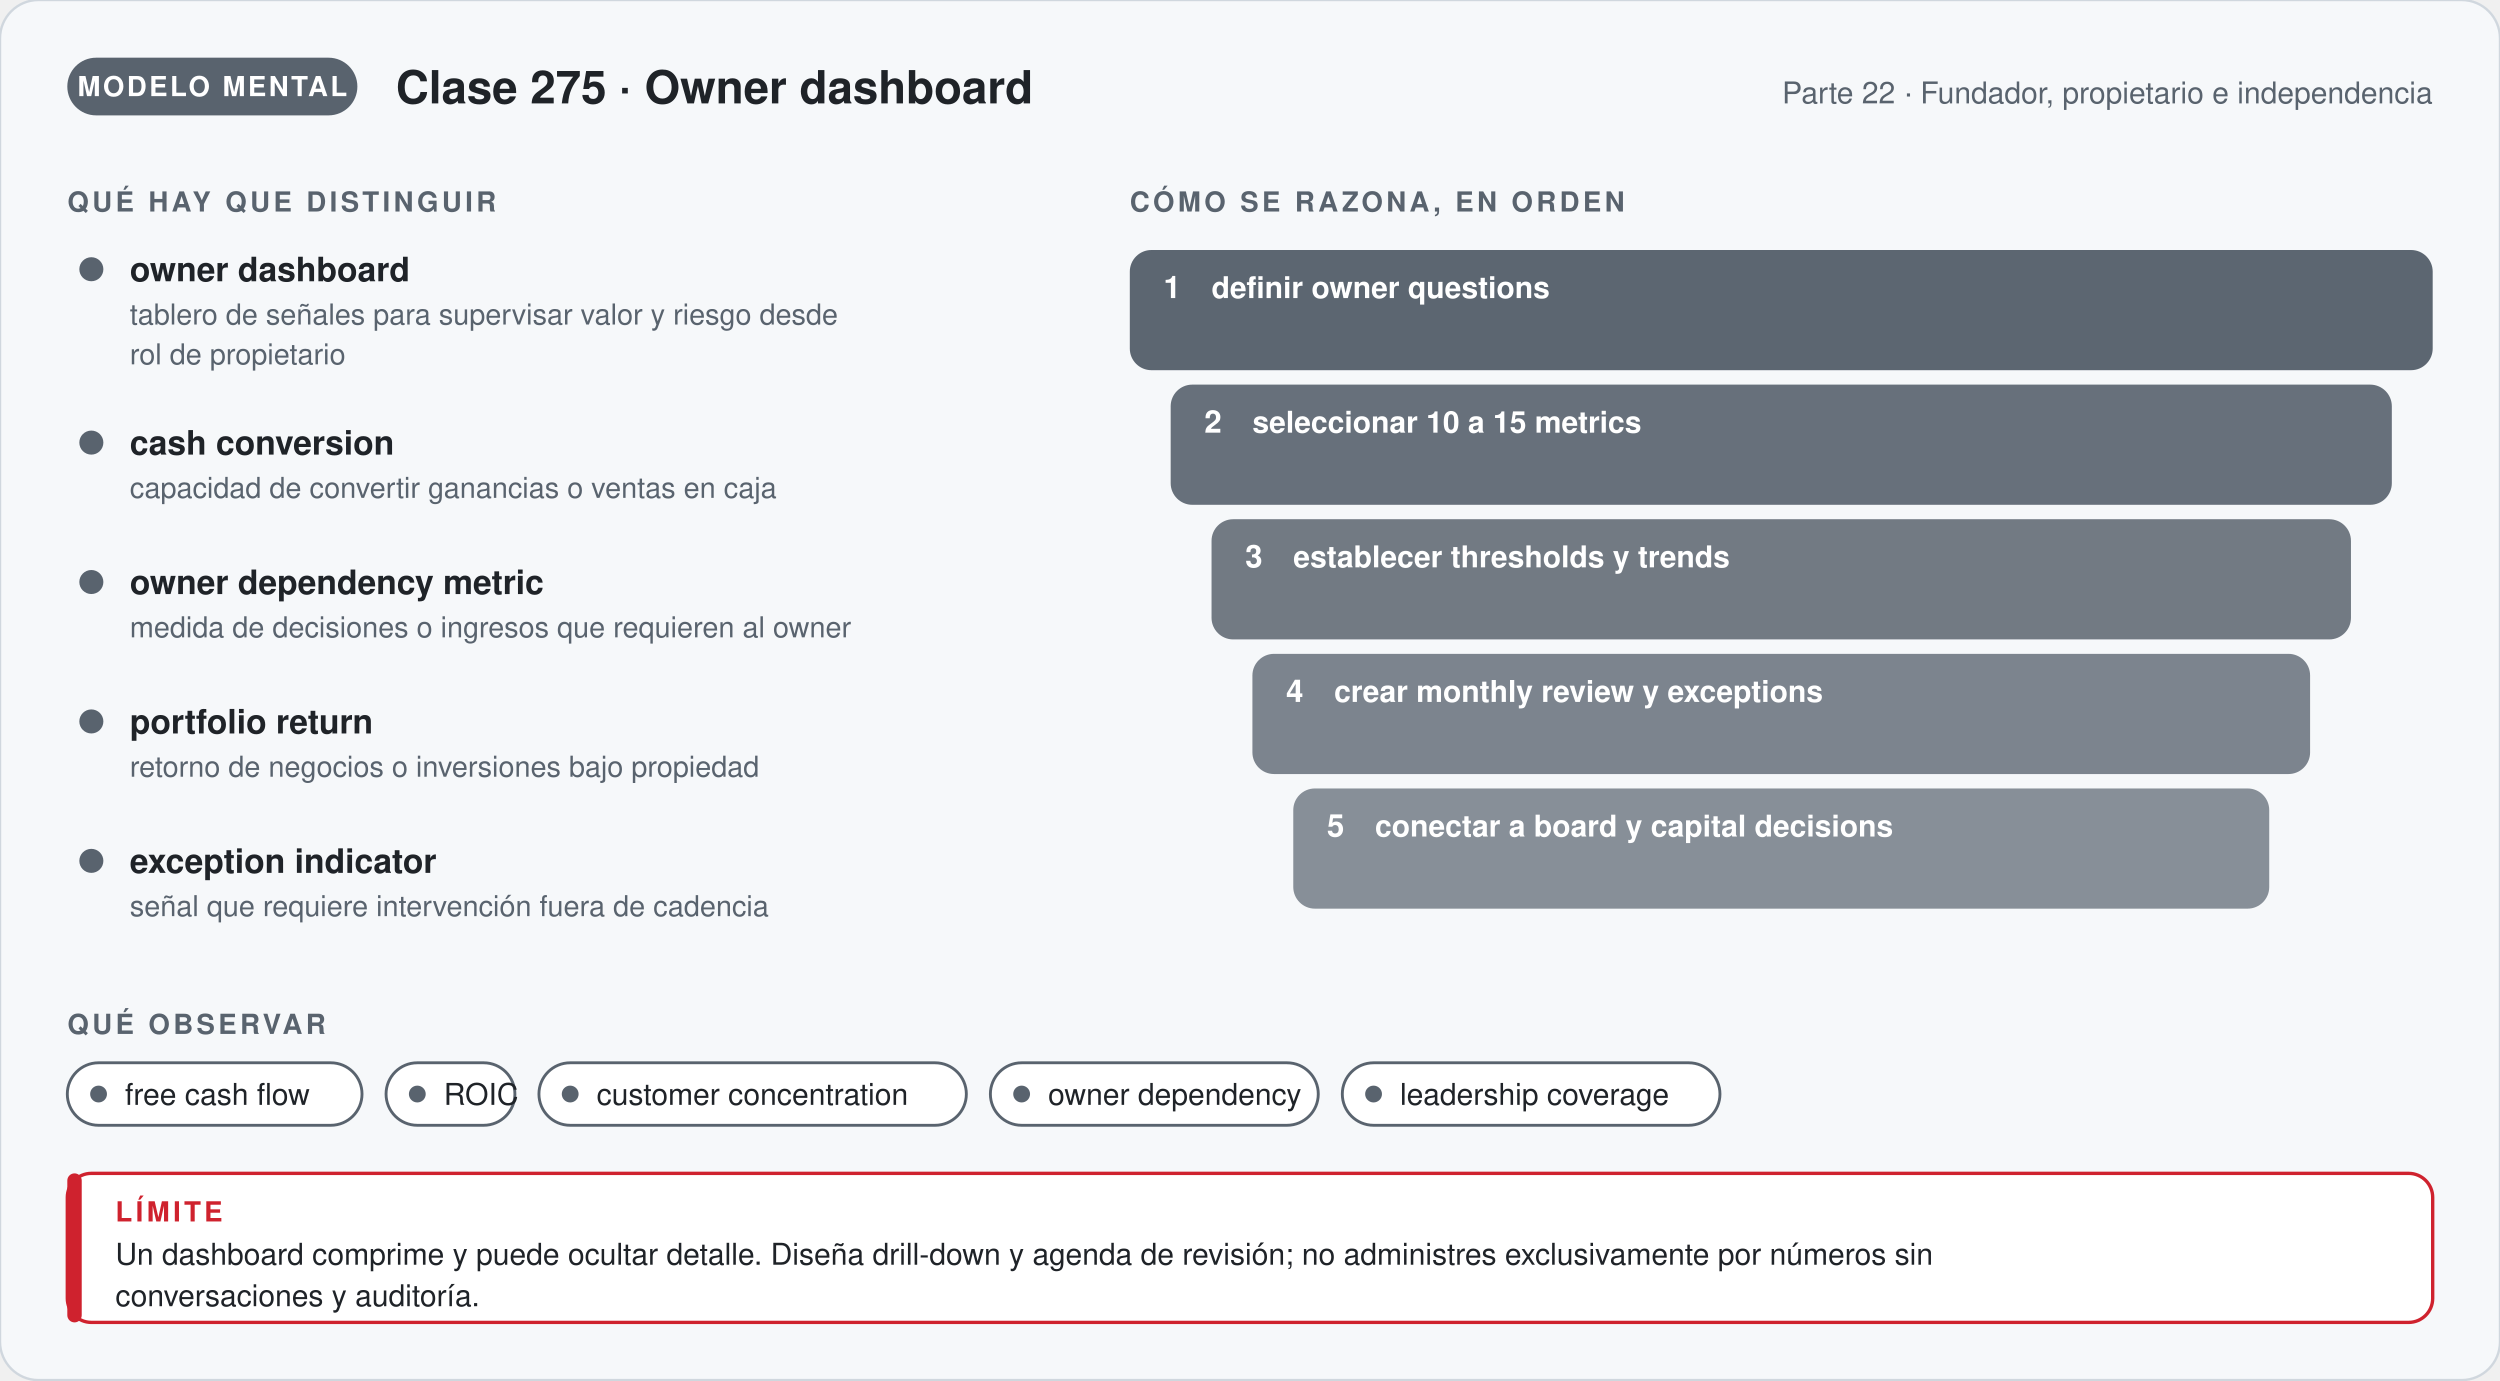
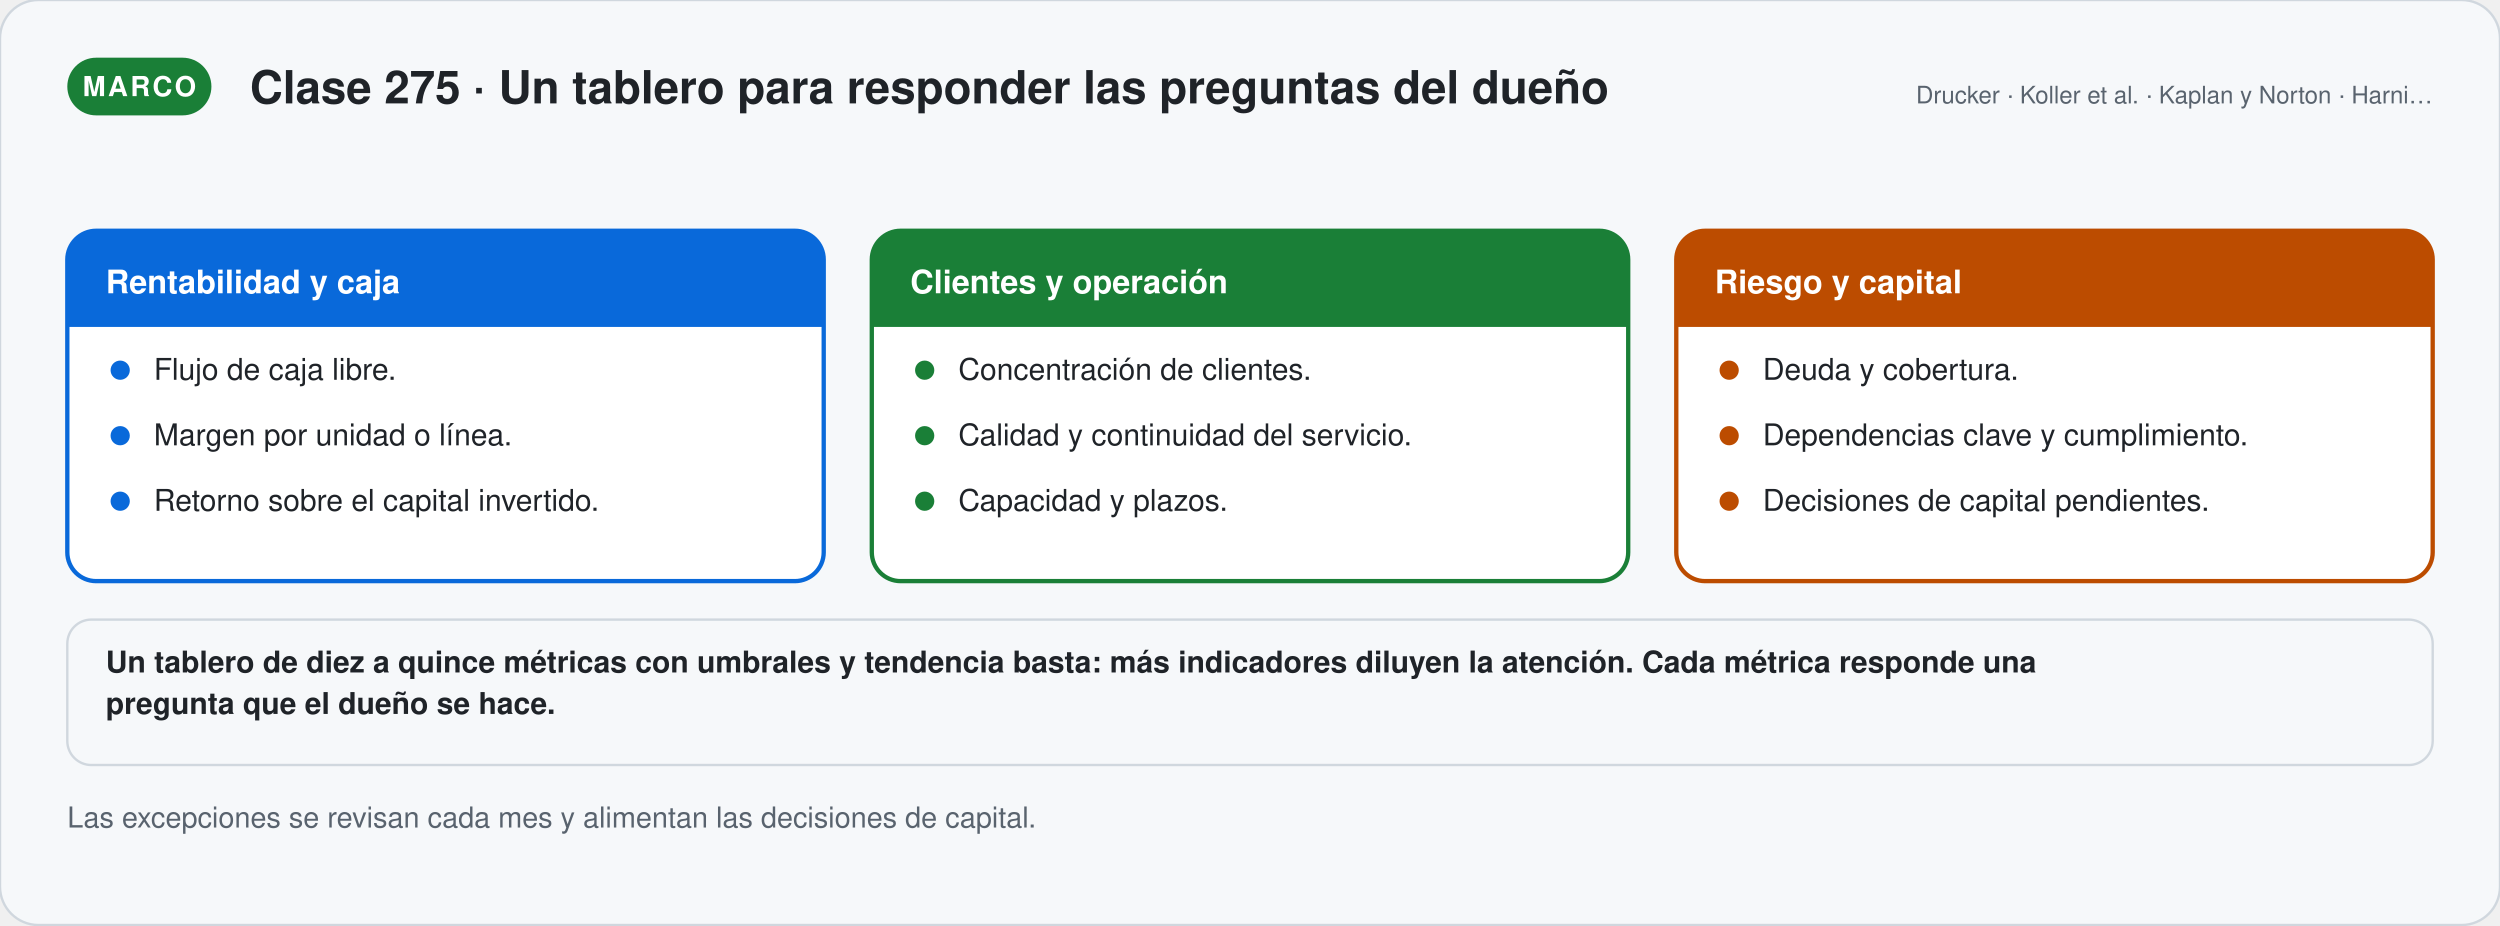
- <svg xmlns="http://www.w3.org/2000/svg" viewBox="0 0 1040 574.12" width="1040" role="img" aria-labelledby="t-g275 d-g275" font-family="'Segoe UI', 'Helvetica Neue', Helvetica, Arial, sans-serif">
+ <svg xmlns="http://www.w3.org/2000/svg" viewBox="0 0 1040 384.81" width="1040" role="img" aria-labelledby="t-s275 d-s275" font-family="'Segoe UI', 'Helvetica Neue', Helvetica, Arial, sans-serif">
  <defs>
-     <marker id="p-g275" viewBox="0 0 10 10" refX="8" refY="5" markerWidth="7" markerHeight="7" orient="auto">
+     <marker id="p-s275" viewBox="0 0 10 10" refX="8" refY="5" markerWidth="7" markerHeight="7" orient="auto">
      <path d="M1,1 L9,5 L1,9 Z" fill="#59636e" />
    </marker>
  </defs>
-   <rect width="1040" height="574.12" rx="16" fill="#f6f8fa" stroke="#d0d7de" />
-   <rect x="28" y="24" width="120.67" height="24" rx="12" fill="#59636e" />
-   <text x="88.335" y="40" font-size="11.5" font-weight="700" fill="#ffffff" text-anchor="middle" letter-spacing="1">MODELO MENTAL</text>
-   <text x="164.67" y="43" font-size="19" font-weight="700" fill="#1f2328" text-anchor="start">Clase 275 · Owner dashboard</text>
-   <text x="1012" y="43" font-size="12.5" font-weight="400" fill="#59636e" text-anchor="end">Parte 22 · Fundador, propietario e independencia</text>
-   <text x="28" y="88" font-size="11.5" font-weight="700" fill="#59636e" text-anchor="start" letter-spacing="1.4">QUÉ HAY QUE DISTINGUIR</text>
-   <circle cx="38" cy="112" r="5" fill="#59636e" />
-   <text x="54" y="117" font-size="14" font-weight="700" fill="#1f2328" text-anchor="start">owner dashboard</text>
-   <text x="54" y="135" font-size="12" font-weight="400" fill="#59636e" text-anchor="start">tablero de señales para supervisar valor y riesgo desde</text>
-   <text x="54" y="151.56" font-size="12" font-weight="400" fill="#59636e" text-anchor="start">rol de propietario</text>
-   <circle cx="38" cy="184.12" r="5" fill="#59636e" />
-   <text x="54" y="189.12" font-size="14" font-weight="700" fill="#1f2328" text-anchor="start">cash conversion</text>
-   <text x="54" y="207.12" font-size="12" font-weight="400" fill="#59636e" text-anchor="start">capacidad de convertir ganancias o ventas en caja</text>
-   <circle cx="38" cy="242.12" r="5" fill="#59636e" />
-   <text x="54" y="247.12" font-size="14" font-weight="700" fill="#1f2328" text-anchor="start">owner dependency metric</text>
-   <text x="54" y="265.12" font-size="12" font-weight="400" fill="#59636e" text-anchor="start">medida de decisiones o ingresos que requieren al owner</text>
-   <circle cx="38" cy="300.12" r="5" fill="#59636e" />
-   <text x="54" y="305.12" font-size="14" font-weight="700" fill="#1f2328" text-anchor="start">portfolio return</text>
-   <text x="54" y="323.12" font-size="12" font-weight="400" fill="#59636e" text-anchor="start">retorno de negocios o inversiones bajo propiedad</text>
-   <circle cx="38" cy="358.12" r="5" fill="#59636e" />
-   <text x="54" y="363.12" font-size="14" font-weight="700" fill="#1f2328" text-anchor="start">exception indicator</text>
-   <text x="54" y="381.12" font-size="12" font-weight="400" fill="#59636e" text-anchor="start">señal que requiere intervención fuera de cadencia</text>
-   <text x="470" y="88" font-size="11.5" font-weight="700" fill="#59636e" text-anchor="start" letter-spacing="1.4">CÓMO SE RAZONA, EN ORDEN</text>
-   <rect x="470" y="104" width="542" height="50" rx="9" fill="#59636e" stroke="#59636e" stroke-width="0" fill-opacity="0.98" />
-   <text x="484" y="124" font-size="13" font-weight="800" fill="#ffffff" text-anchor="start">1</text>
-   <text x="504" y="124" font-size="12.5" font-weight="600" fill="#ffffff" text-anchor="start">definir owner questions</text>
-   <rect x="487" y="160" width="508" height="50" rx="9" fill="#59636e" stroke="#59636e" stroke-width="0" fill-opacity="0.91" />
-   <text x="501" y="180" font-size="13" font-weight="800" fill="#ffffff" text-anchor="start">2</text>
-   <text x="521" y="180" font-size="12.5" font-weight="600" fill="#ffffff" text-anchor="start">seleccionar 10 a 15 metrics</text>
-   <rect x="504" y="216" width="474" height="50" rx="9" fill="#59636e" stroke="#59636e" stroke-width="0" fill-opacity="0.84" />
-   <text x="518" y="236" font-size="13" font-weight="800" fill="#ffffff" text-anchor="start">3</text>
-   <text x="538" y="236" font-size="12.5" font-weight="600" fill="#ffffff" text-anchor="start">establecer thresholds y trends</text>
-   <rect x="521" y="272" width="440" height="50" rx="9" fill="#59636e" stroke="#59636e" stroke-width="0" fill-opacity="0.77" />
-   <text x="535" y="292" font-size="13" font-weight="800" fill="#ffffff" text-anchor="start">4</text>
-   <text x="555" y="292" font-size="12.5" font-weight="600" fill="#ffffff" text-anchor="start">crear monthly review y exceptions</text>
-   <rect x="538" y="328" width="406" height="50" rx="9" fill="#59636e" stroke="#59636e" stroke-width="0" fill-opacity="0.7" />
-   <text x="552" y="348" font-size="13" font-weight="800" fill="#ffffff" text-anchor="start">5</text>
-   <text x="572" y="348" font-size="12.5" font-weight="600" fill="#ffffff" text-anchor="start">conectar a board y capital decisions</text>
-   <text x="28" y="430.12" font-size="11.5" font-weight="700" fill="#59636e" text-anchor="start" letter-spacing="1.4">QUÉ OBSERVAR</text>
-   <rect x="28" y="442.12" width="122.6" height="26" rx="13" fill="#ffffff" stroke="#59636e" stroke-width="1.2" />
-   <circle cx="41" cy="455.12" r="3.5" fill="#59636e" />
-   <text x="52" y="459.62" font-size="12.5" font-weight="400" fill="#1f2328" text-anchor="start">free cash flow</text>
-   <rect x="160.6" y="442.12" width="53.6" height="26" rx="13" fill="#ffffff" stroke="#59636e" stroke-width="1.2" />
-   <circle cx="173.6" cy="455.12" r="3.5" fill="#59636e" />
-   <text x="184.6" y="459.62" font-size="12.5" font-weight="400" fill="#1f2328" text-anchor="start">ROIC</text>
-   <rect x="224.2" y="442.12" width="177.8" height="26" rx="13" fill="#ffffff" stroke="#59636e" stroke-width="1.2" />
-   <circle cx="237.2" cy="455.12" r="3.5" fill="#59636e" />
-   <text x="248.2" y="459.62" font-size="12.5" font-weight="400" fill="#1f2328" text-anchor="start">customer concentration</text>
-   <rect x="412" y="442.12" width="136.4" height="26" rx="13" fill="#ffffff" stroke="#59636e" stroke-width="1.2" />
-   <circle cx="425" cy="455.12" r="3.5" fill="#59636e" />
-   <text x="436" y="459.62" font-size="12.5" font-weight="400" fill="#1f2328" text-anchor="start">owner dependency</text>
-   <rect x="558.4" y="442.12" width="157.1" height="26" rx="13" fill="#ffffff" stroke="#59636e" stroke-width="1.2" />
-   <circle cx="571.4" cy="455.12" r="3.5" fill="#59636e" />
-   <text x="582.4" y="459.62" font-size="12.5" font-weight="400" fill="#1f2328" text-anchor="start">leadership coverage</text>
-   <rect x="28" y="488.12" width="984" height="62" rx="10" fill="#ffffff" stroke="#cf222e" stroke-width="1.4" />
-   <rect x="28" y="488.12" width="6" height="62" rx="3" fill="#cf222e" />
-   <text x="48" y="508.12" font-size="11.5" font-weight="700" fill="#cf222e" text-anchor="start" letter-spacing="1.4">LÍMITE</text>
-   <text x="48" y="526.12" font-size="12.5" font-weight="400" fill="#1f2328" text-anchor="start">Un dashboard comprime y puede ocultar detalle. Diseña drill-down y agenda de revisión; no administres exclusivamente por números sin</text>
-   <text x="48" y="543.37" font-size="12.5" font-weight="400" fill="#1f2328" text-anchor="start">conversaciones y auditoría.</text>
+   <rect width="1040" height="384.81" rx="16" fill="#f6f8fa" stroke="#d0d7de" />
+   <rect x="28" y="24" width="59.95" height="24" rx="12" fill="#1a7f37" />
+   <text x="57.975" y="40" font-size="11.5" font-weight="700" fill="#ffffff" text-anchor="middle" letter-spacing="1">MARCO</text>
+   <text x="103.95" y="43" font-size="19" font-weight="700" fill="#1f2328" text-anchor="start">Clase 275 · Un tablero para responder las preguntas del dueño</text>
+   <text x="1012" y="43" font-size="10" font-weight="400" fill="#59636e" text-anchor="end">Drucker · Koller et al. · Kaplan y Norton · Harni…</text>
+   <rect x="28" y="96" width="314.667" height="145.75" rx="12" fill="#ffffff" stroke="#0969da" stroke-width="1.8" />
+   <path d="M28.0,136 V108 a12,12 0 0 1 12,-12 H330.667 a12,12 0 0 1 12,12 V136 Z" fill="#0969da" />
+   <text x="44" y="122" font-size="13.5" font-weight="800" fill="#ffffff" text-anchor="start">Rentabilidad y caja</text>
+   <circle cx="50.0" cy="154" r="4" fill="#0969da" />
+   <text x="64" y="158" font-size="12.5" font-weight="400" fill="#1f2328" text-anchor="start">Flujo de caja libre.</text>
+   <circle cx="50.0" cy="181.25" r="4" fill="#0969da" />
+   <text x="64" y="185.25" font-size="12.5" font-weight="400" fill="#1f2328" text-anchor="start">Margen por unidad o línea.</text>
+   <circle cx="50.0" cy="208.5" r="4" fill="#0969da" />
+   <text x="64" y="212.5" font-size="12.5" font-weight="400" fill="#1f2328" text-anchor="start">Retorno sobre el capital invertido.</text>
+   <rect x="362.667" y="96" width="314.667" height="145.75" rx="12" fill="#ffffff" stroke="#1a7f37" stroke-width="1.8" />
+   <path d="M362.667,136 V108 a12,12 0 0 1 12,-12 H665.333 a12,12 0 0 1 12,12 V136 Z" fill="#1a7f37" />
+   <text x="378.667" y="122" font-size="13.5" font-weight="800" fill="#ffffff" text-anchor="start">Clientes y operación</text>
+   <circle cx="384.667" cy="154" r="4" fill="#1a7f37" />
+   <text x="398.667" y="158" font-size="12.5" font-weight="400" fill="#1f2328" text-anchor="start">Concentración de clientes.</text>
+   <circle cx="384.667" cy="181.25" r="4" fill="#1a7f37" />
+   <text x="398.667" y="185.25" font-size="12.5" font-weight="400" fill="#1f2328" text-anchor="start">Calidad y continuidad del servicio.</text>
+   <circle cx="384.667" cy="208.5" r="4" fill="#1a7f37" />
+   <text x="398.667" y="212.5" font-size="12.5" font-weight="400" fill="#1f2328" text-anchor="start">Capacidad y plazos.</text>
+   <rect x="697.333" y="96" width="314.667" height="145.75" rx="12" fill="#ffffff" stroke="#bc4c00" stroke-width="1.8" />
+   <path d="M697.333,136 V108 a12,12 0 0 1 12,-12 H1000.0 a12,12 0 0 1 12,12 V136 Z" fill="#bc4c00" />
+   <text x="713.333" y="122" font-size="13.5" font-weight="800" fill="#ffffff" text-anchor="start">Riesgo y capital</text>
+   <circle cx="719.333" cy="154" r="4" fill="#bc4c00" />
+   <text x="733.333" y="158" font-size="12.5" font-weight="400" fill="#1f2328" text-anchor="start">Deuda y cobertura.</text>
+   <circle cx="719.333" cy="181.25" r="4" fill="#bc4c00" />
+   <text x="733.333" y="185.25" font-size="12.5" font-weight="400" fill="#1f2328" text-anchor="start">Dependencias clave y cumplimiento.</text>
+   <circle cx="719.333" cy="208.5" r="4" fill="#bc4c00" />
+   <text x="733.333" y="212.5" font-size="12.5" font-weight="400" fill="#1f2328" text-anchor="start">Decisiones de capital pendientes.</text>
+   <rect x="28" y="257.75" width="984" height="60.5" rx="10" fill="#f6f8fa" stroke="#d0d7de" stroke-width="1" />
+   <text x="44" y="279.75" font-size="12.5" font-weight="600" fill="#1f2328" text-anchor="start">Un tablero de diez a quince métricas con umbrales y tendencia basta: más indicadores diluyen la atención. Cada métrica responde una</text>
+   <text x="44" y="297" font-size="12.5" font-weight="600" fill="#1f2328" text-anchor="start">pregunta que el dueño se hace.</text>
+   <text x="28" y="344.25" font-size="12" font-weight="400" fill="#59636e" text-anchor="start">Las excepciones se revisan cada mes y alimentan las decisiones de capital.</text>
</svg>
